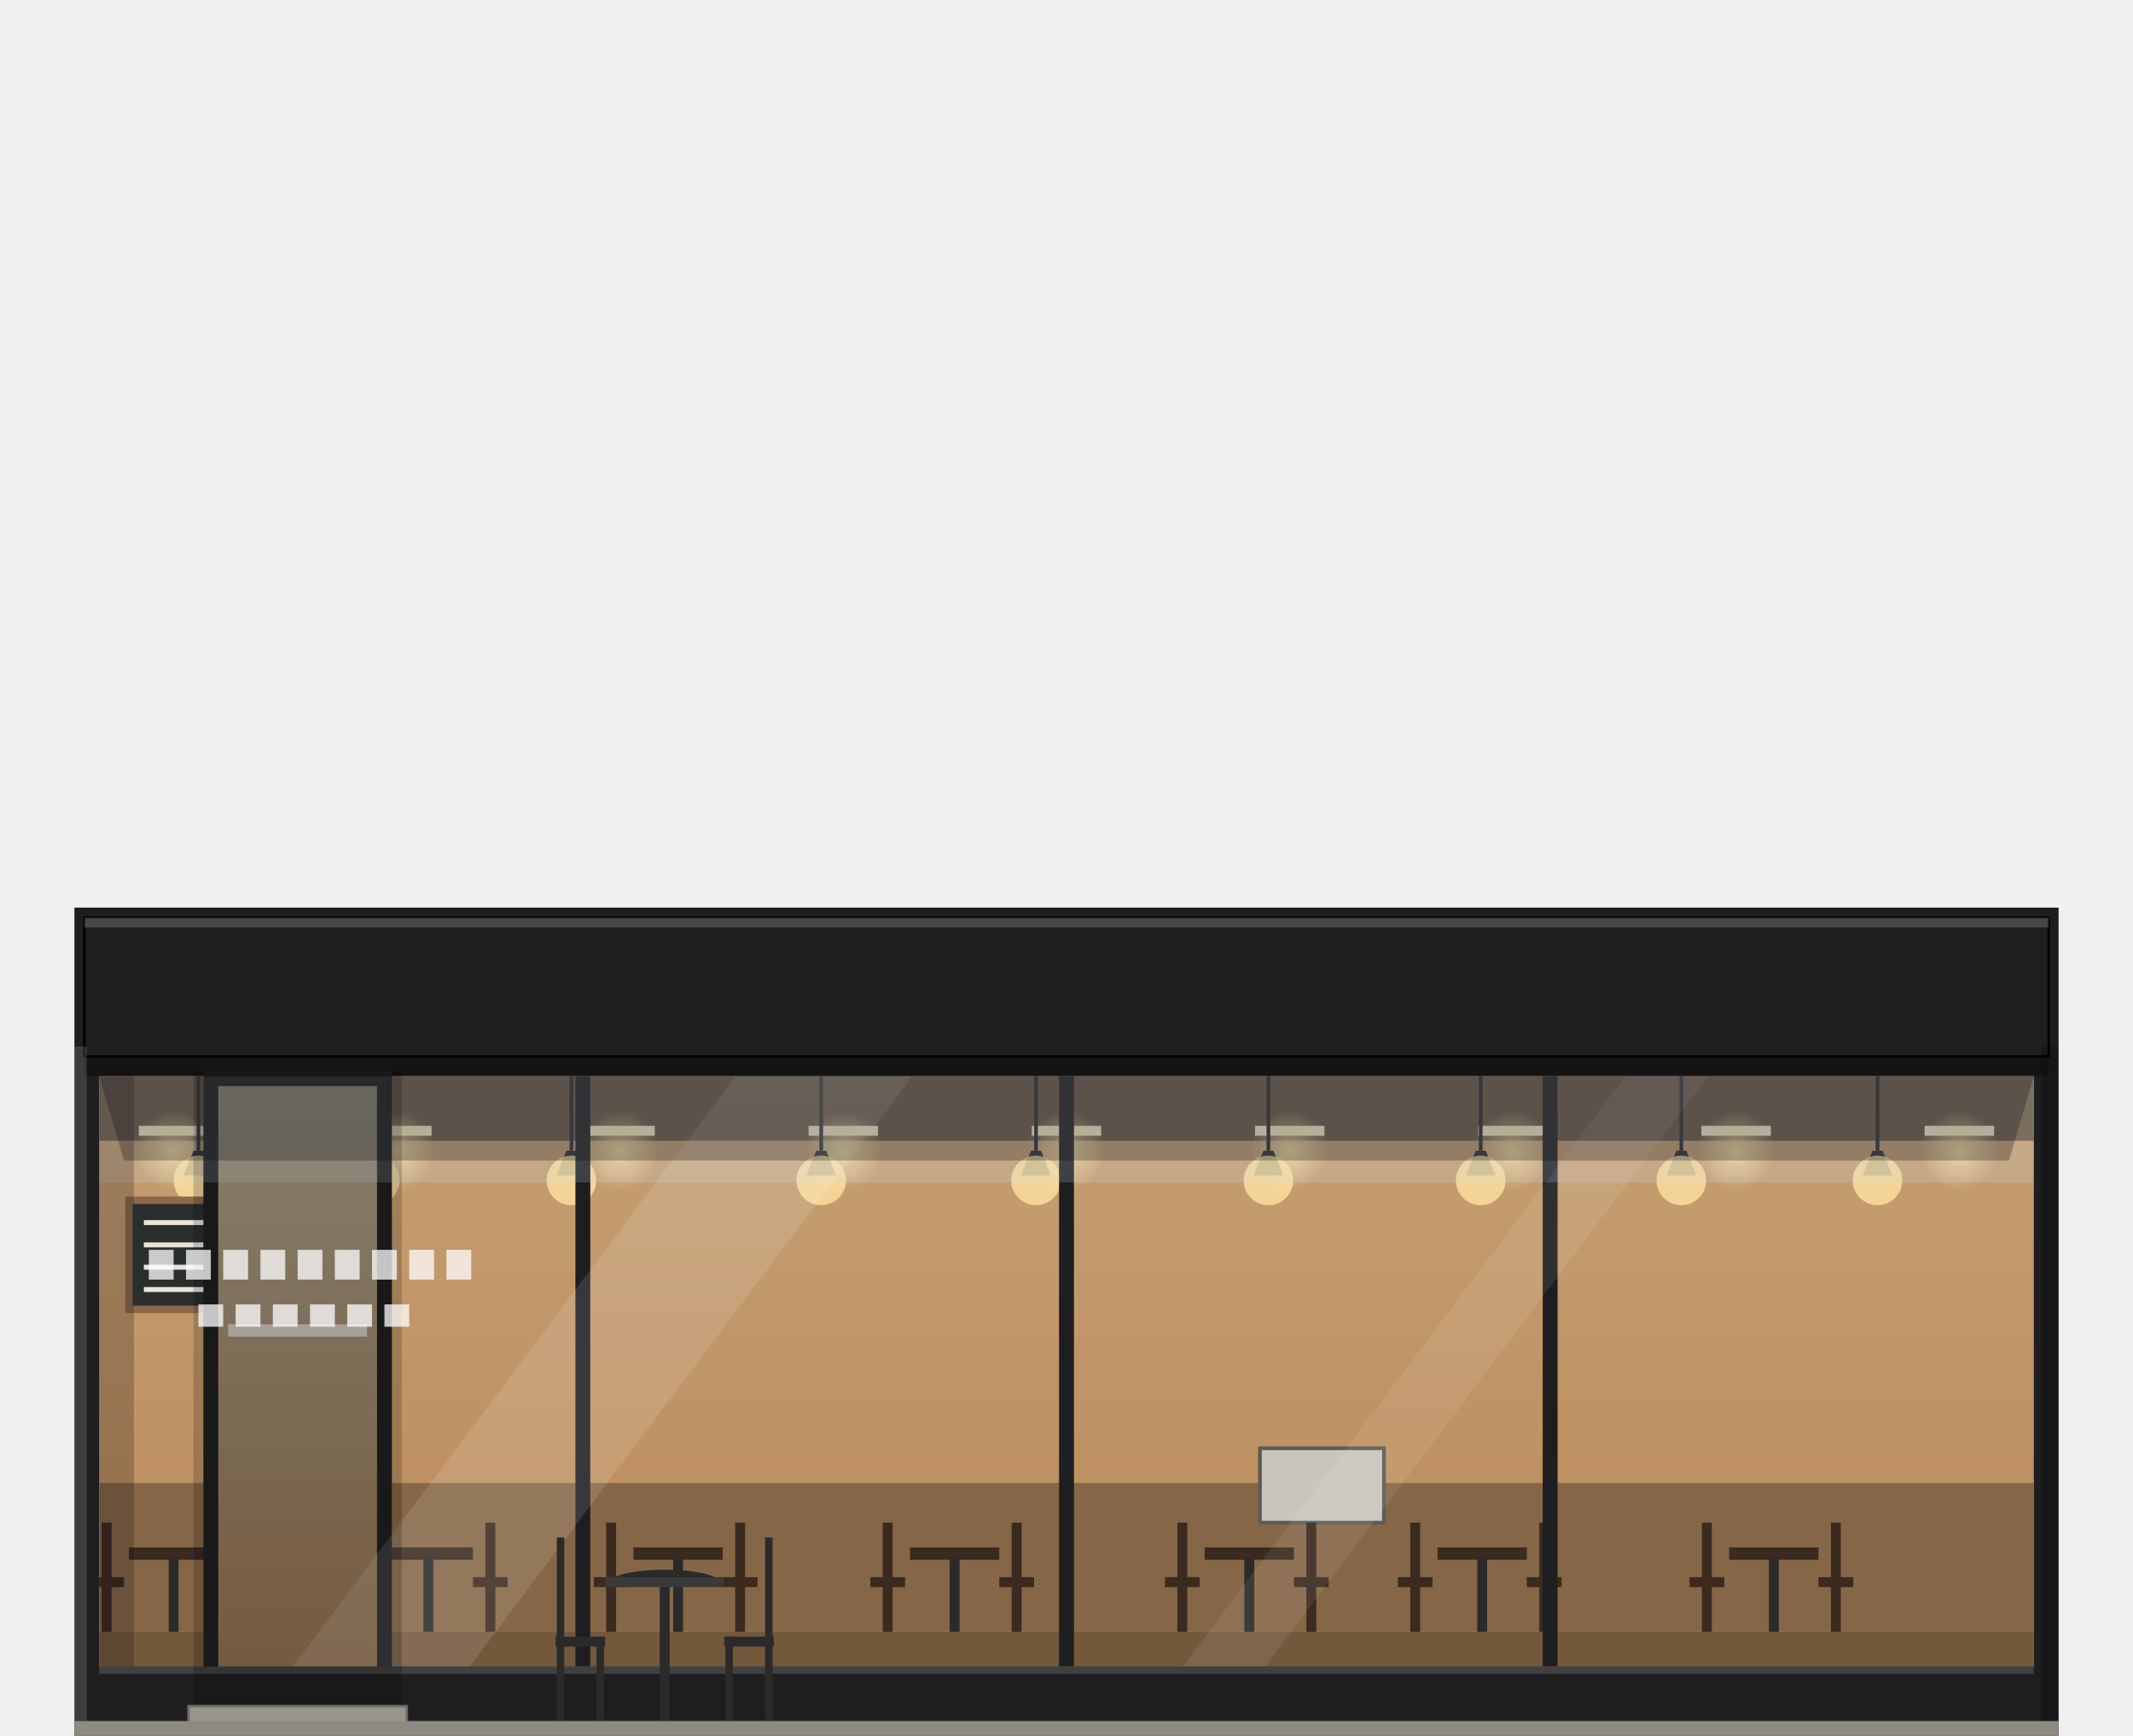
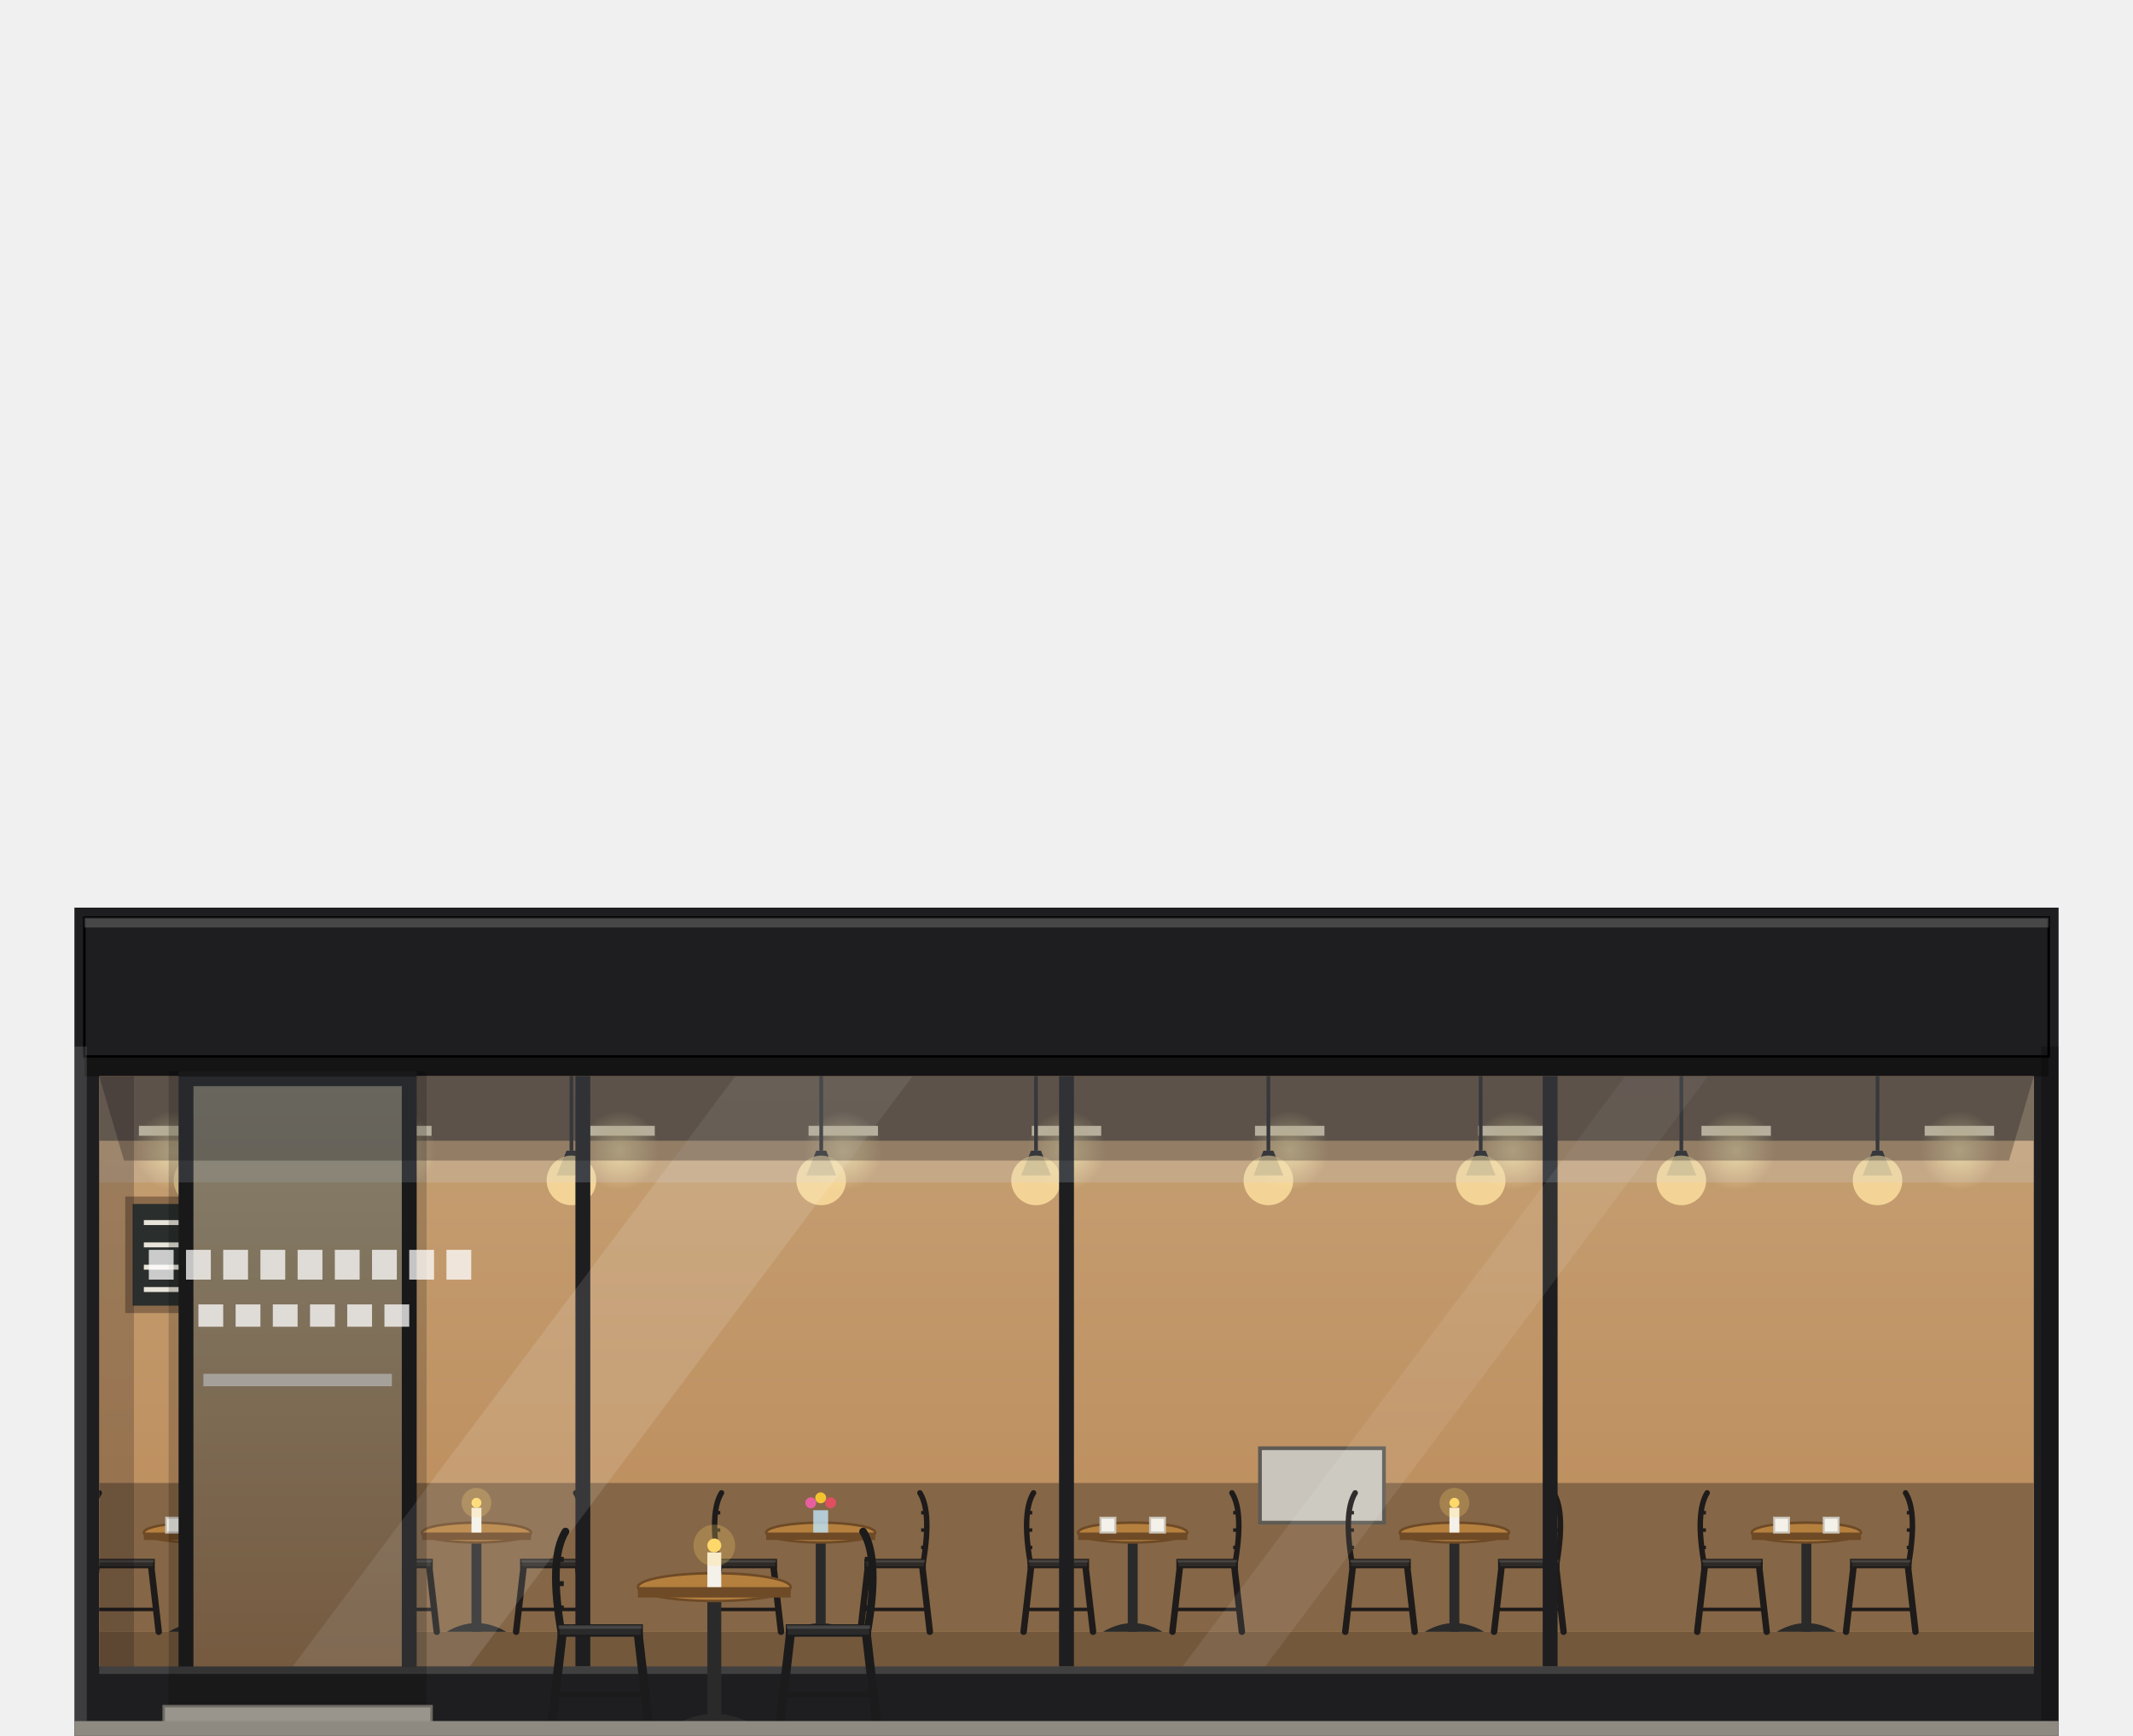
<svg xmlns="http://www.w3.org/2000/svg" width="860.0" height="700.0" viewBox="0 0 860.0 700.0">
  <defs>
    <linearGradient id="glass" x1="0" y1="0" x2="0" y2="1">
      <stop offset="0" stop-color="#C4E0EC" />
      <stop offset="1" stop-color="#557A90" />
    </linearGradient>
    <linearGradient id="shade" x1="0" y1="0" x2="0" y2="1">
      <stop offset="0" stop-color="#FFFFFF" stop-opacity="0.1" />
      <stop offset="1" stop-color="#000000" stop-opacity="0.16" />
    </linearGradient>
    <radialGradient id="glow">
      <stop offset="0" stop-color="#FFE9A8" stop-opacity="0.75" />
      <stop offset="1" stop-color="#FFE9A8" stop-opacity="0" />
    </radialGradient>
    <linearGradient id="warm" x1="0" y1="0" x2="0" y2="1">
      <stop offset="0" stop-color="#FFE7B5" />
      <stop offset="1" stop-color="#D98E4A" />
    </linearGradient>
    <linearGradient id="drop" x1="0" y1="0" x2="0" y2="1">
      <stop offset="0" stop-color="#2A1408" stop-opacity="0.3" />
      <stop offset="1" stop-color="#2A1408" stop-opacity="0" />
    </linearGradient>
    <linearGradient id="sun" x1="0" y1="0" x2="1" y2="0">
      <stop offset="0" stop-color="#FFE6B8" stop-opacity="0.14" />
      <stop offset="0.5" stop-color="#FFE6B8" stop-opacity="0" />
      <stop offset="1" stop-color="#1A0C14" stop-opacity="0.12" />
    </linearGradient>
    <radialGradient id="pumpkin_glow">
      <stop offset="0" stop-color="#FFB347" stop-opacity="0.6" />
      <stop offset="1" stop-color="#FFB347" stop-opacity="0" />
    </radialGradient>
  </defs>
  <rect x="30.0" y="366.0" width="800.0" height="334.0" fill="#1E1E20" />
  <rect x="34.0" y="370.0" width="792.0" height="56.0" fill="#1E1E20" stroke="#000000" stroke-width="1.0" opacity="0.95" />
  <rect x="34.0" y="370.0" width="792.0" height="4.0" fill="#FFFFFF" opacity="0.18" />
  <rect x="34.0" y="426.0" width="792.0" height="8.0" fill="#000000" opacity="0.35" />
  <rect x="40.0" y="434.0" width="780.0" height="238.0" fill="#2F3A41" />
  <clipPath id="in1">
    <rect x="40.0" y="434.0" width="780.0" height="238.0" />
  </clipPath>
  <g clip-path="url(#in1)">
    <rect x="40.0" y="434.0" width="780.0" height="238.0" fill="#b1885d" />
    <rect x="40.0" y="434.0" width="780.0" height="238.0" fill="url(#warm)" opacity="0.25" />
    <rect x="40.0" y="434.0" width="780.0" height="26.0" fill="#1E1A18" opacity="0.55" />
    <rect x="56.0" y="454.0" width="28.0" height="4.0" fill="#FFF2D0" />
    <circle cx="70.0" cy="464.0" r="16.0" fill="url(#glow)" />
    <rect x="146.0" y="454.0" width="28.0" height="4.0" fill="#FFF2D0" />
    <circle cx="160.0" cy="464.0" r="16.0" fill="url(#glow)" />
    <rect x="236.0" y="454.0" width="28.0" height="4.0" fill="#FFF2D0" />
    <circle cx="250.0" cy="464.0" r="16.0" fill="url(#glow)" />
    <rect x="326.0" y="454.0" width="28.0" height="4.0" fill="#FFF2D0" />
    <circle cx="340.0" cy="464.0" r="16.0" fill="url(#glow)" />
    <rect x="416.0" y="454.0" width="28.0" height="4.0" fill="#FFF2D0" />
    <circle cx="430.0" cy="464.0" r="16.0" fill="url(#glow)" />
    <rect x="506.0" y="454.0" width="28.0" height="4.0" fill="#FFF2D0" />
    <circle cx="520.0" cy="464.0" r="16.0" fill="url(#glow)" />
    <rect x="596.0" y="454.0" width="28.0" height="4.0" fill="#FFF2D0" />
    <circle cx="610.0" cy="464.0" r="16.0" fill="url(#glow)" />
    <rect x="686.0" y="454.0" width="28.0" height="4.0" fill="#FFF2D0" />
    <circle cx="700.0" cy="464.0" r="16.0" fill="url(#glow)" />
    <rect x="776.0" y="454.0" width="28.0" height="4.0" fill="#FFF2D0" />
    <circle cx="790.0" cy="464.0" r="16.0" fill="url(#glow)" />
    <rect x="40.0" y="658.0" width="780.0" height="14.0" fill="#73583c" />
    <path d="M80.0 434.0 V464.0" fill="none" stroke="#2A2A2A" stroke-width="1.5" />
    <path d="M74.0 474.0 l12 0 l-4 -10 l-4 0 z" fill="#2A2A2A" />
    <circle cx="80.0" cy="476.0" r="10.0" fill="#FFE2A0" opacity="0.8" />
    <path d="M151.1 434.0 V464.0" fill="none" stroke="#2A2A2A" stroke-width="1.5" />
    <path d="M145.1 474.0 l12 0 l-4 -10 l-4 0 z" fill="#2A2A2A" />
    <circle cx="151.1" cy="476.0" r="10.0" fill="#FFE2A0" opacity="0.8" />
    <path d="M230.4 434.0 V464.0" fill="none" stroke="#2A2A2A" stroke-width="1.5" />
    <path d="M224.4 474.0 l12 0 l-4 -10 l-4 0 z" fill="#2A2A2A" />
    <circle cx="230.4" cy="476.0" r="10.0" fill="#FFE2A0" opacity="0.8" />
    <path d="M331.1 434.0 V464.0" fill="none" stroke="#2A2A2A" stroke-width="1.5" />
    <path d="M325.1 474.0 l12 0 l-4 -10 l-4 0 z" fill="#2A2A2A" />
    <circle cx="331.1" cy="476.0" r="10.0" fill="#FFE2A0" opacity="0.8" />
    <path d="M417.7 434.0 V464.0" fill="none" stroke="#2A2A2A" stroke-width="1.5" />
    <path d="M411.7 474.0 l12 0 l-4 -10 l-4 0 z" fill="#2A2A2A" />
    <circle cx="417.7" cy="476.0" r="10.0" fill="#FFE2A0" opacity="0.8" />
    <path d="M511.4 434.0 V464.0" fill="none" stroke="#2A2A2A" stroke-width="1.5" />
    <path d="M505.4 474.0 l12 0 l-4 -10 l-4 0 z" fill="#2A2A2A" />
    <circle cx="511.4" cy="476.0" r="10.0" fill="#FFE2A0" opacity="0.8" />
    <path d="M597.0 434.0 V464.0" fill="none" stroke="#2A2A2A" stroke-width="1.5" />
    <path d="M591.0 474.0 l12 0 l-4 -10 l-4 0 z" fill="#2A2A2A" />
    <circle cx="597.0" cy="476.0" r="10.0" fill="#FFE2A0" opacity="0.8" />
    <path d="M677.9 434.0 V464.0" fill="none" stroke="#2A2A2A" stroke-width="1.5" />
    <path d="M671.9 474.0 l12 0 l-4 -10 l-4 0 z" fill="#2A2A2A" />
    <circle cx="677.9" cy="476.0" r="10.0" fill="#FFE2A0" opacity="0.8" />
    <path d="M757.0 434.0 V464.0" fill="none" stroke="#2A2A2A" stroke-width="1.5" />
    <path d="M751.0 474.0 l12 0 l-4 -10 l-4 0 z" fill="#2A2A2A" />
    <circle cx="757.0" cy="476.0" r="10.0" fill="#FFE2A0" opacity="0.8" />
    <rect x="40.0" y="598.0" width="780.0" height="60.0" fill="#856646" />
    <rect x="508.0" y="584.0" width="50.0" height="30.0" fill="#C9C5BC" stroke="#5E5A54" stroke-width="1.5" />
    <rect x="52.0" y="484.0" width="60.0" height="44.0" fill="#2A2E2C" stroke="#8A6A4A" stroke-width="3.0" />
    <rect x="58.0" y="492.0" width="25.4" height="2.0" fill="#E8E4DA" />
    <rect x="58.0" y="501.0" width="24.7" height="2.0" fill="#E8E4DA" />
    <rect x="58.0" y="510.0" width="29.3" height="2.0" fill="#E8E4DA" />
    <rect x="58.0" y="519.0" width="39.7" height="2.0" fill="#E8E4DA" />
-     <rect x="52.0" y="624.0" width="36.0" height="5.0" fill="#3A2A20" />
-     <rect x="68.0" y="628.0" width="4.0" height="30.0" fill="#2A2A2A" />
-     <rect x="41.0" y="614.0" width="4.0" height="44.0" fill="#3A2A20" />
-     <rect x="36.0" y="636.0" width="14.0" height="4.0" fill="#3A2A20" />
-     <rect x="93.0" y="614.0" width="4.0" height="44.0" fill="#3A2A20" />
-     <rect x="88.0" y="636.0" width="14.0" height="4.0" fill="#3A2A20" />
-     <rect x="154.7" y="624.0" width="36.0" height="5.0" fill="#3A2A20" />
-     <rect x="170.7" y="628.0" width="4.0" height="30.0" fill="#2A2A2A" />
-     <rect x="143.7" y="614.0" width="4.0" height="44.0" fill="#3A2A20" />
-     <rect x="138.7" y="636.0" width="14.0" height="4.0" fill="#3A2A20" />
-     <rect x="195.7" y="614.0" width="4.0" height="44.0" fill="#3A2A20" />
-     <rect x="190.7" y="636.0" width="14.0" height="4.0" fill="#3A2A20" />
-     <rect x="255.4" y="624.0" width="36.0" height="5.0" fill="#3A2A20" />
-     <rect x="271.4" y="628.0" width="4.0" height="30.0" fill="#2A2A2A" />
-     <rect x="244.4" y="614.0" width="4.0" height="44.0" fill="#3A2A20" />
-     <rect x="239.4" y="636.0" width="14.0" height="4.0" fill="#3A2A20" />
-     <rect x="296.4" y="614.0" width="4.0" height="44.0" fill="#3A2A20" />
-     <rect x="291.4" y="636.0" width="14.0" height="4.0" fill="#3A2A20" />
-     <rect x="366.9" y="624.0" width="36.0" height="5.0" fill="#3A2A20" />
-     <rect x="382.9" y="628.0" width="4.0" height="30.0" fill="#2A2A2A" />
-     <rect x="355.9" y="614.0" width="4.0" height="44.0" fill="#3A2A20" />
-     <rect x="350.9" y="636.0" width="14.0" height="4.0" fill="#3A2A20" />
-     <rect x="407.9" y="614.0" width="4.0" height="44.0" fill="#3A2A20" />
-     <rect x="402.9" y="636.0" width="14.0" height="4.0" fill="#3A2A20" />
-     <rect x="485.7" y="624.0" width="36.0" height="5.0" fill="#3A2A20" />
-     <rect x="501.7" y="628.0" width="4.0" height="30.0" fill="#2A2A2A" />
-     <rect x="474.7" y="614.0" width="4.0" height="44.0" fill="#3A2A20" />
-     <rect x="469.7" y="636.0" width="14.0" height="4.0" fill="#3A2A20" />
-     <rect x="526.7" y="614.0" width="4.0" height="44.0" fill="#3A2A20" />
-     <rect x="521.7" y="636.0" width="14.0" height="4.0" fill="#3A2A20" />
-     <rect x="579.6" y="624.0" width="36.0" height="5.0" fill="#3A2A20" />
-     <rect x="595.6" y="628.0" width="4.0" height="30.0" fill="#2A2A2A" />
-     <rect x="568.6" y="614.0" width="4.0" height="44.0" fill="#3A2A20" />
-     <rect x="563.6" y="636.0" width="14.0" height="4.0" fill="#3A2A20" />
-     <rect x="620.6" y="614.0" width="4.0" height="44.0" fill="#3A2A20" />
-     <rect x="615.6" y="636.0" width="14.0" height="4.0" fill="#3A2A20" />
-     <rect x="697.2" y="624.0" width="36.0" height="5.0" fill="#3A2A20" />
-     <rect x="713.2" y="628.0" width="4.0" height="30.0" fill="#2A2A2A" />
-     <rect x="686.2" y="614.0" width="4.0" height="44.0" fill="#3A2A20" />
-     <rect x="681.2" y="636.0" width="14.0" height="4.0" fill="#3A2A20" />
-     <rect x="738.2" y="614.0" width="4.0" height="44.0" fill="#3A2A20" />
-     <rect x="733.2" y="636.0" width="14.0" height="4.0" fill="#3A2A20" />
+     <rect x="78.0" y="618.0" width="4.0" height="40.0" fill="#2A2A2A" />
+     <path d="M68.0 658.0 Q80.0 651.0 92.0 658.0 Z" fill="#2A2A2A" />
+     <path d="M58.0 618.0 A22.0 4.0 0 0 1 102.0 618.0 A22.0 4.0 0 0 1 58.0 618.0 Z" fill="#B5803E" stroke="#6E4A26" stroke-width="1.0" />
+     <rect x="58.0" y="618.0" width="44.0" height="3.0" fill="#6E4A26" />
+     <rect x="67.0" y="612.0" width="6.0" height="6.0" fill="#F4F1EA" stroke="#C9C3B8" stroke-width="0.8" />
+     <rect x="87.0" y="612.0" width="6.0" height="6.0" fill="#F4F1EA" stroke="#C9C3B8" stroke-width="0.8" />
+     <path d="M39.0 632.0 L36.0 658.0" fill="none" stroke="#1e1b1a" stroke-width="2.6" stroke-linecap="round" />
+     <path d="M61.0 632.0 L64.0 658.0" fill="none" stroke="#1e1b1a" stroke-width="2.6" stroke-linecap="round" />
+     <path d="M37.5 649.0 L62.5 649.0" fill="none" stroke="#1e1b1a" stroke-width="1.4" />
+     <path d="M39.0 632.0 Q35.0 610.0 40.0 602.0" fill="none" stroke="#1e1b1a" stroke-width="2.2" stroke-linecap="round" />
+     <path d="M37.5 624.0 L39.5 624.0" fill="none" stroke="#1e1b1a" stroke-width="1.4" />
+     <path d="M37.5 617.0 L39.5 617.0" fill="none" stroke="#1e1b1a" stroke-width="1.4" />
+     <path d="M37.5 610.0 L39.5 610.0" fill="none" stroke="#1e1b1a" stroke-width="1.4" />
+     <rect x="38.0" y="629.0" width="24.0" height="3.0" fill="#2E2A28" stroke="#1e1b1a" stroke-width="0.8" />
+     <rect x="38.0" y="629.0" width="24.0" height="1.0" fill="#625f5e" opacity="0.5" />
+     <path d="M121.0 632.0 L124.0 658.0" fill="none" stroke="#1e1b1a" stroke-width="2.6" stroke-linecap="round" />
+     <path d="M99.0 632.0 L96.0 658.0" fill="none" stroke="#1e1b1a" stroke-width="2.6" stroke-linecap="round" />
+     <path d="M122.5 649.0 L97.5 649.0" fill="none" stroke="#1e1b1a" stroke-width="1.4" />
+     <path d="M121.0 632.0 Q125.0 610.0 120.0 602.0" fill="none" stroke="#1e1b1a" stroke-width="2.2" stroke-linecap="round" />
+     <path d="M122.5 624.0 L120.5 624.0" fill="none" stroke="#1e1b1a" stroke-width="1.4" />
+     <path d="M122.5 617.0 L120.5 617.0" fill="none" stroke="#1e1b1a" stroke-width="1.4" />
+     <path d="M122.5 610.0 L120.5 610.0" fill="none" stroke="#1e1b1a" stroke-width="1.4" />
+     <rect x="98.0" y="629.0" width="24.0" height="3.0" fill="#2E2A28" stroke="#1e1b1a" stroke-width="0.8" />
+     <rect x="98.0" y="629.0" width="24.0" height="1.0" fill="#625f5e" opacity="0.5" />
+     <rect x="190.1" y="618.0" width="4.0" height="40.0" fill="#2A2A2A" />
+     <path d="M180.1 658.0 Q192.1 651.0 204.1 658.0 Z" fill="#2A2A2A" />
+     <path d="M170.1 618.0 A22.0 4.0 0 0 1 214.1 618.0 A22.0 4.0 0 0 1 170.1 618.0 Z" fill="#B5803E" stroke="#6E4A26" stroke-width="1.0" />
+     <rect x="170.1" y="618.0" width="44.0" height="3.0" fill="#6E4A26" />
+     <rect x="190.1" y="608.0" width="4.0" height="10.0" fill="#F4F1EA" />
+     <circle cx="192.1" cy="606.0" r="2.0" fill="#FFD86A" />
+     <circle cx="192.1" cy="606.0" r="6.0" fill="#FFD86A" opacity="0.25" />
+     <path d="M151.1 632.0 L148.1 658.0" fill="none" stroke="#1e1b1a" stroke-width="2.6" stroke-linecap="round" />
+     <path d="M173.1 632.0 L176.1 658.0" fill="none" stroke="#1e1b1a" stroke-width="2.6" stroke-linecap="round" />
+     <path d="M149.6 649.0 L174.6 649.0" fill="none" stroke="#1e1b1a" stroke-width="1.4" />
+     <path d="M151.1 632.0 Q147.1 610.0 152.1 602.0" fill="none" stroke="#1e1b1a" stroke-width="2.2" stroke-linecap="round" />
+     <path d="M149.6 624.0 L151.6 624.0" fill="none" stroke="#1e1b1a" stroke-width="1.4" />
+     <path d="M149.6 617.0 L151.6 617.0" fill="none" stroke="#1e1b1a" stroke-width="1.4" />
+     <path d="M149.6 610.0 L151.6 610.0" fill="none" stroke="#1e1b1a" stroke-width="1.4" />
+     <rect x="150.1" y="629.0" width="24.0" height="3.0" fill="#2E2A28" stroke="#1e1b1a" stroke-width="0.8" />
+     <rect x="150.1" y="629.0" width="24.0" height="1.0" fill="#625f5e" opacity="0.5" />
+     <path d="M233.1 632.0 L236.1 658.0" fill="none" stroke="#1e1b1a" stroke-width="2.6" stroke-linecap="round" />
+     <path d="M211.1 632.0 L208.1 658.0" fill="none" stroke="#1e1b1a" stroke-width="2.6" stroke-linecap="round" />
+     <path d="M234.6 649.0 L209.6 649.0" fill="none" stroke="#1e1b1a" stroke-width="1.4" />
+     <path d="M233.1 632.0 Q237.1 610.0 232.1 602.0" fill="none" stroke="#1e1b1a" stroke-width="2.2" stroke-linecap="round" />
+     <path d="M234.6 624.0 L232.6 624.0" fill="none" stroke="#1e1b1a" stroke-width="1.4" />
+     <path d="M234.6 617.0 L232.6 617.0" fill="none" stroke="#1e1b1a" stroke-width="1.4" />
+     <path d="M234.6 610.0 L232.6 610.0" fill="none" stroke="#1e1b1a" stroke-width="1.4" />
+     <rect x="210.1" y="629.0" width="24.0" height="3.0" fill="#2E2A28" stroke="#1e1b1a" stroke-width="0.8" />
+     <rect x="210.1" y="629.0" width="24.0" height="1.0" fill="#625f5e" opacity="0.5" />
+     <rect x="328.9" y="618.0" width="4.0" height="40.0" fill="#2A2A2A" />
+     <path d="M318.9 658.0 Q330.9 651.0 342.9 658.0 Z" fill="#2A2A2A" />
+     <path d="M308.9 618.0 A22.0 4.0 0 0 1 352.9 618.0 A22.0 4.0 0 0 1 308.9 618.0 Z" fill="#B5803E" stroke="#6E4A26" stroke-width="1.0" />
+     <rect x="308.9" y="618.0" width="44.0" height="3.0" fill="#6E4A26" />
+     <rect x="327.9" y="609.0" width="6.0" height="9.0" fill="#BFE3F7" opacity="0.8" />
+     <circle cx="326.9" cy="606.0" r="2.2" fill="#E85FA0" />
+     <circle cx="330.9" cy="604.0" r="2.2" fill="#F2C230" />
+     <circle cx="334.9" cy="606.0" r="2.2" fill="#E04F5F" />
+     <path d="M289.9 632.0 L286.9 658.0" fill="none" stroke="#1e1b1a" stroke-width="2.6" stroke-linecap="round" />
+     <path d="M311.9 632.0 L314.9 658.0" fill="none" stroke="#1e1b1a" stroke-width="2.6" stroke-linecap="round" />
+     <path d="M288.4 649.0 L313.4 649.0" fill="none" stroke="#1e1b1a" stroke-width="1.4" />
+     <path d="M289.9 632.0 Q285.9 610.0 290.9 602.0" fill="none" stroke="#1e1b1a" stroke-width="2.2" stroke-linecap="round" />
+     <path d="M288.4 624.0 L290.4 624.0" fill="none" stroke="#1e1b1a" stroke-width="1.4" />
+     <path d="M288.4 617.0 L290.4 617.0" fill="none" stroke="#1e1b1a" stroke-width="1.4" />
+     <path d="M288.4 610.0 L290.4 610.0" fill="none" stroke="#1e1b1a" stroke-width="1.4" />
+     <rect x="288.9" y="629.0" width="24.0" height="3.0" fill="#2E2A28" stroke="#1e1b1a" stroke-width="0.8" />
+     <rect x="288.9" y="629.0" width="24.0" height="1.0" fill="#625f5e" opacity="0.5" />
+     <path d="M371.9 632.0 L374.9 658.0" fill="none" stroke="#1e1b1a" stroke-width="2.6" stroke-linecap="round" />
+     <path d="M349.9 632.0 L346.9 658.0" fill="none" stroke="#1e1b1a" stroke-width="2.6" stroke-linecap="round" />
+     <path d="M373.4 649.0 L348.4 649.0" fill="none" stroke="#1e1b1a" stroke-width="1.4" />
+     <path d="M371.9 632.0 Q375.9 610.0 370.9 602.0" fill="none" stroke="#1e1b1a" stroke-width="2.2" stroke-linecap="round" />
+     <path d="M373.4 624.0 L371.4 624.0" fill="none" stroke="#1e1b1a" stroke-width="1.4" />
+     <path d="M373.4 617.0 L371.4 617.0" fill="none" stroke="#1e1b1a" stroke-width="1.4" />
+     <path d="M373.4 610.0 L371.4 610.0" fill="none" stroke="#1e1b1a" stroke-width="1.4" />
+     <rect x="348.9" y="629.0" width="24.0" height="3.0" fill="#2E2A28" stroke="#1e1b1a" stroke-width="0.8" />
+     <rect x="348.9" y="629.0" width="24.0" height="1.0" fill="#625f5e" opacity="0.5" />
+     <rect x="454.7" y="618.0" width="4.0" height="40.0" fill="#2A2A2A" />
+     <path d="M444.7 658.0 Q456.7 651.0 468.7 658.0 Z" fill="#2A2A2A" />
+     <path d="M434.7 618.0 A22.0 4.0 0 0 1 478.7 618.0 A22.0 4.0 0 0 1 434.7 618.0 Z" fill="#B5803E" stroke="#6E4A26" stroke-width="1.0" />
+     <rect x="434.7" y="618.0" width="44.0" height="3.0" fill="#6E4A26" />
+     <rect x="443.7" y="612.0" width="6.0" height="6.0" fill="#F4F1EA" stroke="#C9C3B8" stroke-width="0.8" />
+     <rect x="463.7" y="612.0" width="6.0" height="6.0" fill="#F4F1EA" stroke="#C9C3B8" stroke-width="0.8" />
+     <path d="M415.7 632.0 L412.7 658.0" fill="none" stroke="#1e1b1a" stroke-width="2.6" stroke-linecap="round" />
+     <path d="M437.7 632.0 L440.7 658.0" fill="none" stroke="#1e1b1a" stroke-width="2.6" stroke-linecap="round" />
+     <path d="M414.2 649.0 L439.2 649.0" fill="none" stroke="#1e1b1a" stroke-width="1.4" />
+     <path d="M415.7 632.0 Q411.7 610.0 416.7 602.0" fill="none" stroke="#1e1b1a" stroke-width="2.2" stroke-linecap="round" />
+     <path d="M414.2 624.0 L416.2 624.0" fill="none" stroke="#1e1b1a" stroke-width="1.4" />
+     <path d="M414.2 617.0 L416.2 617.0" fill="none" stroke="#1e1b1a" stroke-width="1.4" />
+     <path d="M414.2 610.0 L416.2 610.0" fill="none" stroke="#1e1b1a" stroke-width="1.4" />
+     <rect x="414.7" y="629.0" width="24.0" height="3.0" fill="#2E2A28" stroke="#1e1b1a" stroke-width="0.8" />
+     <rect x="414.7" y="629.0" width="24.0" height="1.0" fill="#625f5e" opacity="0.5" />
+     <path d="M497.7 632.0 L500.7 658.0" fill="none" stroke="#1e1b1a" stroke-width="2.6" stroke-linecap="round" />
+     <path d="M475.7 632.0 L472.7 658.0" fill="none" stroke="#1e1b1a" stroke-width="2.6" stroke-linecap="round" />
+     <path d="M499.2 649.0 L474.2 649.0" fill="none" stroke="#1e1b1a" stroke-width="1.4" />
+     <path d="M497.7 632.0 Q501.7 610.0 496.7 602.0" fill="none" stroke="#1e1b1a" stroke-width="2.2" stroke-linecap="round" />
+     <path d="M499.2 624.0 L497.2 624.0" fill="none" stroke="#1e1b1a" stroke-width="1.4" />
+     <path d="M499.2 617.0 L497.2 617.0" fill="none" stroke="#1e1b1a" stroke-width="1.4" />
+     <path d="M499.2 610.0 L497.2 610.0" fill="none" stroke="#1e1b1a" stroke-width="1.4" />
+     <rect x="474.7" y="629.0" width="24.0" height="3.0" fill="#2E2A28" stroke="#1e1b1a" stroke-width="0.8" />
+     <rect x="474.7" y="629.0" width="24.0" height="1.0" fill="#625f5e" opacity="0.5" />
+     <rect x="584.4" y="618.0" width="4.0" height="40.0" fill="#2A2A2A" />
+     <path d="M574.4 658.0 Q586.4 651.0 598.4 658.0 Z" fill="#2A2A2A" />
+     <path d="M564.4 618.0 A22.0 4.0 0 0 1 608.4 618.0 A22.0 4.0 0 0 1 564.4 618.0 Z" fill="#B5803E" stroke="#6E4A26" stroke-width="1.0" />
+     <rect x="564.4" y="618.0" width="44.0" height="3.0" fill="#6E4A26" />
+     <rect x="584.4" y="608.0" width="4.0" height="10.0" fill="#F4F1EA" />
+     <circle cx="586.4" cy="606.0" r="2.0" fill="#FFD86A" />
+     <circle cx="586.4" cy="606.0" r="6.0" fill="#FFD86A" opacity="0.25" />
+     <path d="M545.4 632.0 L542.4 658.0" fill="none" stroke="#1e1b1a" stroke-width="2.6" stroke-linecap="round" />
+     <path d="M567.4 632.0 L570.4 658.0" fill="none" stroke="#1e1b1a" stroke-width="2.6" stroke-linecap="round" />
+     <path d="M543.9 649.0 L568.9 649.0" fill="none" stroke="#1e1b1a" stroke-width="1.4" />
+     <path d="M545.4 632.0 Q541.4 610.0 546.4 602.0" fill="none" stroke="#1e1b1a" stroke-width="2.2" stroke-linecap="round" />
+     <path d="M543.9 624.0 L545.9 624.0" fill="none" stroke="#1e1b1a" stroke-width="1.4" />
+     <path d="M543.9 617.0 L545.9 617.0" fill="none" stroke="#1e1b1a" stroke-width="1.4" />
+     <path d="M543.9 610.0 L545.9 610.0" fill="none" stroke="#1e1b1a" stroke-width="1.4" />
+     <rect x="544.4" y="629.0" width="24.0" height="3.0" fill="#2E2A28" stroke="#1e1b1a" stroke-width="0.8" />
+     <rect x="544.4" y="629.0" width="24.0" height="1.0" fill="#625f5e" opacity="0.5" />
+     <path d="M627.4 632.0 L630.4 658.0" fill="none" stroke="#1e1b1a" stroke-width="2.6" stroke-linecap="round" />
+     <path d="M605.4 632.0 L602.4 658.0" fill="none" stroke="#1e1b1a" stroke-width="2.6" stroke-linecap="round" />
+     <path d="M628.9 649.0 L603.9 649.0" fill="none" stroke="#1e1b1a" stroke-width="1.4" />
+     <path d="M627.4 632.0 Q631.4 610.0 626.4 602.0" fill="none" stroke="#1e1b1a" stroke-width="2.2" stroke-linecap="round" />
+     <path d="M628.9 624.0 L626.9 624.0" fill="none" stroke="#1e1b1a" stroke-width="1.4" />
+     <path d="M628.9 617.0 L626.9 617.0" fill="none" stroke="#1e1b1a" stroke-width="1.4" />
+     <path d="M628.9 610.0 L626.9 610.0" fill="none" stroke="#1e1b1a" stroke-width="1.4" />
+     <rect x="604.4" y="629.0" width="24.0" height="3.0" fill="#2E2A28" stroke="#1e1b1a" stroke-width="0.8" />
+     <rect x="604.4" y="629.0" width="24.0" height="1.0" fill="#625f5e" opacity="0.5" />
+     <rect x="726.3" y="618.0" width="4.0" height="40.0" fill="#2A2A2A" />
+     <path d="M716.3 658.0 Q728.3 651.0 740.3 658.0 Z" fill="#2A2A2A" />
+     <path d="M706.3 618.0 A22.0 4.0 0 0 1 750.3 618.0 A22.0 4.0 0 0 1 706.3 618.0 Z" fill="#B5803E" stroke="#6E4A26" stroke-width="1.0" />
+     <rect x="706.3" y="618.0" width="44.0" height="3.0" fill="#6E4A26" />
+     <rect x="715.3" y="612.0" width="6.0" height="6.0" fill="#F4F1EA" stroke="#C9C3B8" stroke-width="0.8" />
+     <rect x="735.3" y="612.0" width="6.0" height="6.0" fill="#F4F1EA" stroke="#C9C3B8" stroke-width="0.8" />
+     <path d="M687.3 632.0 L684.3 658.0" fill="none" stroke="#1e1b1a" stroke-width="2.6" stroke-linecap="round" />
+     <path d="M709.3 632.0 L712.3 658.0" fill="none" stroke="#1e1b1a" stroke-width="2.6" stroke-linecap="round" />
+     <path d="M685.8 649.0 L710.8 649.0" fill="none" stroke="#1e1b1a" stroke-width="1.4" />
+     <path d="M687.3 632.0 Q683.3 610.0 688.3 602.0" fill="none" stroke="#1e1b1a" stroke-width="2.2" stroke-linecap="round" />
+     <path d="M685.8 624.0 L687.8 624.0" fill="none" stroke="#1e1b1a" stroke-width="1.4" />
+     <path d="M685.8 617.0 L687.8 617.0" fill="none" stroke="#1e1b1a" stroke-width="1.4" />
+     <path d="M685.8 610.0 L687.8 610.0" fill="none" stroke="#1e1b1a" stroke-width="1.4" />
+     <rect x="686.3" y="629.0" width="24.0" height="3.0" fill="#2E2A28" stroke="#1e1b1a" stroke-width="0.8" />
+     <rect x="686.3" y="629.0" width="24.0" height="1.0" fill="#625f5e" opacity="0.5" />
+     <path d="M769.3 632.0 L772.3 658.0" fill="none" stroke="#1e1b1a" stroke-width="2.6" stroke-linecap="round" />
+     <path d="M747.3 632.0 L744.3 658.0" fill="none" stroke="#1e1b1a" stroke-width="2.6" stroke-linecap="round" />
+     <path d="M770.8 649.0 L745.8 649.0" fill="none" stroke="#1e1b1a" stroke-width="1.4" />
+     <path d="M769.3 632.0 Q773.3 610.0 768.3 602.0" fill="none" stroke="#1e1b1a" stroke-width="2.2" stroke-linecap="round" />
+     <path d="M770.8 624.0 L768.8 624.0" fill="none" stroke="#1e1b1a" stroke-width="1.4" />
+     <path d="M770.8 617.0 L768.8 617.0" fill="none" stroke="#1e1b1a" stroke-width="1.4" />
+     <path d="M770.8 610.0 L768.8 610.0" fill="none" stroke="#1e1b1a" stroke-width="1.4" />
+     <rect x="746.3" y="629.0" width="24.0" height="3.0" fill="#2E2A28" stroke="#1e1b1a" stroke-width="0.8" />
+     <rect x="746.3" y="629.0" width="24.0" height="1.0" fill="#625f5e" opacity="0.5" />
  </g>
-   <rect x="82.0" y="432.0" width="76.0" height="262.0" fill="#1E1E20" />
-   <rect x="88.0" y="438.0" width="64.0" height="250.0" fill="#33404A" />
-   <rect x="88.0" y="438.0" width="64.0" height="250.0" fill="url(#warm)" opacity="0.55" />
-   <rect x="92.0" y="534.0" width="56.0" height="5.0" fill="#C9C5BC" />
+   <rect x="72.0" y="432.0" width="96.0" height="262.0" fill="#1E1E20" />
+   <rect x="78.0" y="438.0" width="84.0" height="250.0" fill="#33404A" />
+   <rect x="78.0" y="438.0" width="84.0" height="250.0" fill="url(#warm)" opacity="0.55" />
+   <rect x="82.0" y="554.0" width="76.0" height="5.0" fill="#C9C5BC" />
  <rect x="232.0" y="434.0" width="6.0" height="238.0" fill="#1E1E20" />
  <rect x="427.0" y="434.0" width="6.0" height="238.0" fill="#1E1E20" />
  <rect x="622.0" y="434.0" width="6.0" height="238.0" fill="#1E1E20" />
  <rect x="40.0" y="672.0" width="780.0" height="22.0" fill="#1E1E20" />
  <rect x="40.0" y="672.0" width="780.0" height="3.0" fill="#FFFFFF" opacity="0.15" />
  <clipPath id="pane2">
    <rect x="40.0" y="434.0" width="780.0" height="238.0" />
  </clipPath>
  <g clip-path="url(#pane2)">
    <path d="M118.0 672.0 l178.5 -238.0 l71.4 0 l-178.5 238.0 Z" fill="#FFFFFF" opacity="0.12" />
    <path d="M476.8 672.0 l178.5 -238.0 l33.3 0 l-178.5 238.0 Z" fill="#FFFFFF" opacity="0.08" />
    <rect x="40.0" y="434.0" width="780.0" height="42.8" fill="#CFE0EC" opacity="0.18" />
  </g>
  <path d="M40.0 434.0 L820.0 434.0 L810.0 468.0 L50.0 468.0 Z" fill="#0E0A10" opacity="0.28" />
  <rect x="40.0" y="434.0" width="14.0" height="238.0" fill="#0E0A10" opacity="0.22" />
-   <rect x="78.0" y="432.0" width="84.0" height="262.0" fill="#000000" opacity="0.18" />
-   <rect x="76.0" y="688.0" width="88.0" height="8.0" fill="#9A958C" stroke="#6E6A64" stroke-width="1.0" />
+   <rect x="68.0" y="432.0" width="104.0" height="262.0" fill="#000000" opacity="0.18" />
+   <rect x="66.0" y="688.0" width="108.0" height="8.0" fill="#9A958C" stroke="#6E6A64" stroke-width="1.0" />
  <rect x="30.0" y="422.0" width="5.0" height="272.0" fill="#FFFFFF" opacity="0.14" />
  <rect x="823.0" y="422.0" width="7.0" height="272.0" fill="#000000" opacity="0.22" />
  <rect x="60.0" y="504.0" width="10.0" height="12.0" fill="#FFFFFF" opacity="0.75" />
  <rect x="75.0" y="504.0" width="10.0" height="12.0" fill="#FFFFFF" opacity="0.75" />
  <rect x="90.0" y="504.0" width="10.0" height="12.0" fill="#FFFFFF" opacity="0.75" />
  <rect x="105.0" y="504.0" width="10.0" height="12.0" fill="#FFFFFF" opacity="0.75" />
  <rect x="120.0" y="504.0" width="10.0" height="12.0" fill="#FFFFFF" opacity="0.75" />
  <rect x="135.0" y="504.0" width="10.0" height="12.0" fill="#FFFFFF" opacity="0.75" />
  <rect x="150.0" y="504.0" width="10.0" height="12.0" fill="#FFFFFF" opacity="0.75" />
  <rect x="165.0" y="504.0" width="10.0" height="12.0" fill="#FFFFFF" opacity="0.75" />
  <rect x="180.0" y="504.0" width="10.0" height="12.0" fill="#FFFFFF" opacity="0.75" />
  <rect x="80.0" y="526.0" width="10.0" height="9.0" fill="#FFFFFF" opacity="0.75" />
  <rect x="95.0" y="526.0" width="10.0" height="9.0" fill="#FFFFFF" opacity="0.75" />
  <rect x="110.0" y="526.0" width="10.0" height="9.0" fill="#FFFFFF" opacity="0.75" />
  <rect x="125.0" y="526.0" width="10.0" height="9.0" fill="#FFFFFF" opacity="0.75" />
  <rect x="140.0" y="526.0" width="10.0" height="9.0" fill="#FFFFFF" opacity="0.75" />
  <rect x="155.0" y="526.0" width="10.0" height="9.0" fill="#FFFFFF" opacity="0.75" />
-   <rect x="266.0" y="638.0" width="4.0" height="56.0" fill="#2A2A2A" />
-   <path d="M246.0 638.0 A22.0 5.0 0 0 1 290.0 638.0 Z" fill="#2A2A2A" />
-   <rect x="244.0" y="636.0" width="48.0" height="4.0" fill="#3A3A3A" />
-   <rect x="224.0" y="660.0" width="20.0" height="4.0" fill="#2A2A2A" />
-   <rect x="224.5" y="620.0" width="3.0" height="74.0" fill="#2A2A2A" />
-   <rect x="240.5" y="660.0" width="3.0" height="34.0" fill="#2A2A2A" />
-   <rect x="292.0" y="660.0" width="20.0" height="4.0" fill="#2A2A2A" />
-   <rect x="308.5" y="620.0" width="3.0" height="74.0" fill="#2A2A2A" />
-   <rect x="292.5" y="660.0" width="3.0" height="34.0" fill="#2A2A2A" />
+   <rect x="285.2" y="640.0" width="5.6" height="56.0" fill="#2A2A2A" />
+   <path d="M271.2 696.0 Q288.0 686.2 304.8 696.0 Z" fill="#2A2A2A" />
+   <path d="M257.2 640.0 A30.8 5.6 0 0 1 318.8 640.0 A30.8 5.6 0 0 1 257.2 640.0 Z" fill="#B5803E" stroke="#6E4A26" stroke-width="1.0" />
+   <rect x="257.2" y="640.0" width="61.6" height="4.2" fill="#6E4A26" />
+   <rect x="285.2" y="626.0" width="5.6" height="14.0" fill="#F4F1EA" />
+   <circle cx="288.0" cy="623.2" r="2.8" fill="#FFD86A" />
+   <circle cx="288.0" cy="623.2" r="8.4" fill="#FFD86A" opacity="0.25" />
+   <path d="M226.6 659.6 L222.4 696.0" fill="none" stroke="#1b1b1b" stroke-width="3.6" stroke-linecap="round" />
+   <path d="M257.4 659.6 L261.6 696.0" fill="none" stroke="#1b1b1b" stroke-width="3.6" stroke-linecap="round" />
+   <path d="M224.5 683.4 L259.5 683.4" fill="none" stroke="#1b1b1b" stroke-width="2.0" />
+   <path d="M226.6 659.6 Q221.0 628.8 228.0 617.6" fill="none" stroke="#1b1b1b" stroke-width="3.1" stroke-linecap="round" />
+   <path d="M224.5 648.4 L227.3 648.4" fill="none" stroke="#1b1b1b" stroke-width="2.0" />
+   <path d="M224.5 638.6 L227.3 638.6" fill="none" stroke="#1b1b1b" stroke-width="2.0" />
+   <path d="M224.5 628.8 L227.3 628.8" fill="none" stroke="#1b1b1b" stroke-width="2.0" />
+   <rect x="225.2" y="655.4" width="33.6" height="4.2" fill="#2A2A2A" stroke="#1b1b1b" stroke-width="0.8" />
+   <rect x="225.2" y="655.4" width="33.6" height="1.4" fill="#5f5f5f" opacity="0.5" />
+   <path d="M349.4 659.6 L353.6 696.0" fill="none" stroke="#1b1b1b" stroke-width="3.6" stroke-linecap="round" />
+   <path d="M318.6 659.6 L314.4 696.0" fill="none" stroke="#1b1b1b" stroke-width="3.6" stroke-linecap="round" />
+   <path d="M351.5 683.4 L316.5 683.4" fill="none" stroke="#1b1b1b" stroke-width="2.0" />
+   <path d="M349.4 659.6 Q355.0 628.8 348.0 617.6" fill="none" stroke="#1b1b1b" stroke-width="3.1" stroke-linecap="round" />
+   <path d="M351.5 648.4 L348.7 648.4" fill="none" stroke="#1b1b1b" stroke-width="2.0" />
+   <path d="M351.5 638.6 L348.7 638.6" fill="none" stroke="#1b1b1b" stroke-width="2.0" />
+   <path d="M351.5 628.8 L348.7 628.8" fill="none" stroke="#1b1b1b" stroke-width="2.0" />
+   <rect x="317.2" y="655.4" width="33.6" height="4.2" fill="#2A2A2A" stroke="#1b1b1b" stroke-width="0.8" />
+   <rect x="317.2" y="655.4" width="33.6" height="1.4" fill="#5f5f5f" opacity="0.5" />
  <rect x="30.0" y="694.0" width="800.0" height="6.0" fill="#8E8A82" />
</svg>
